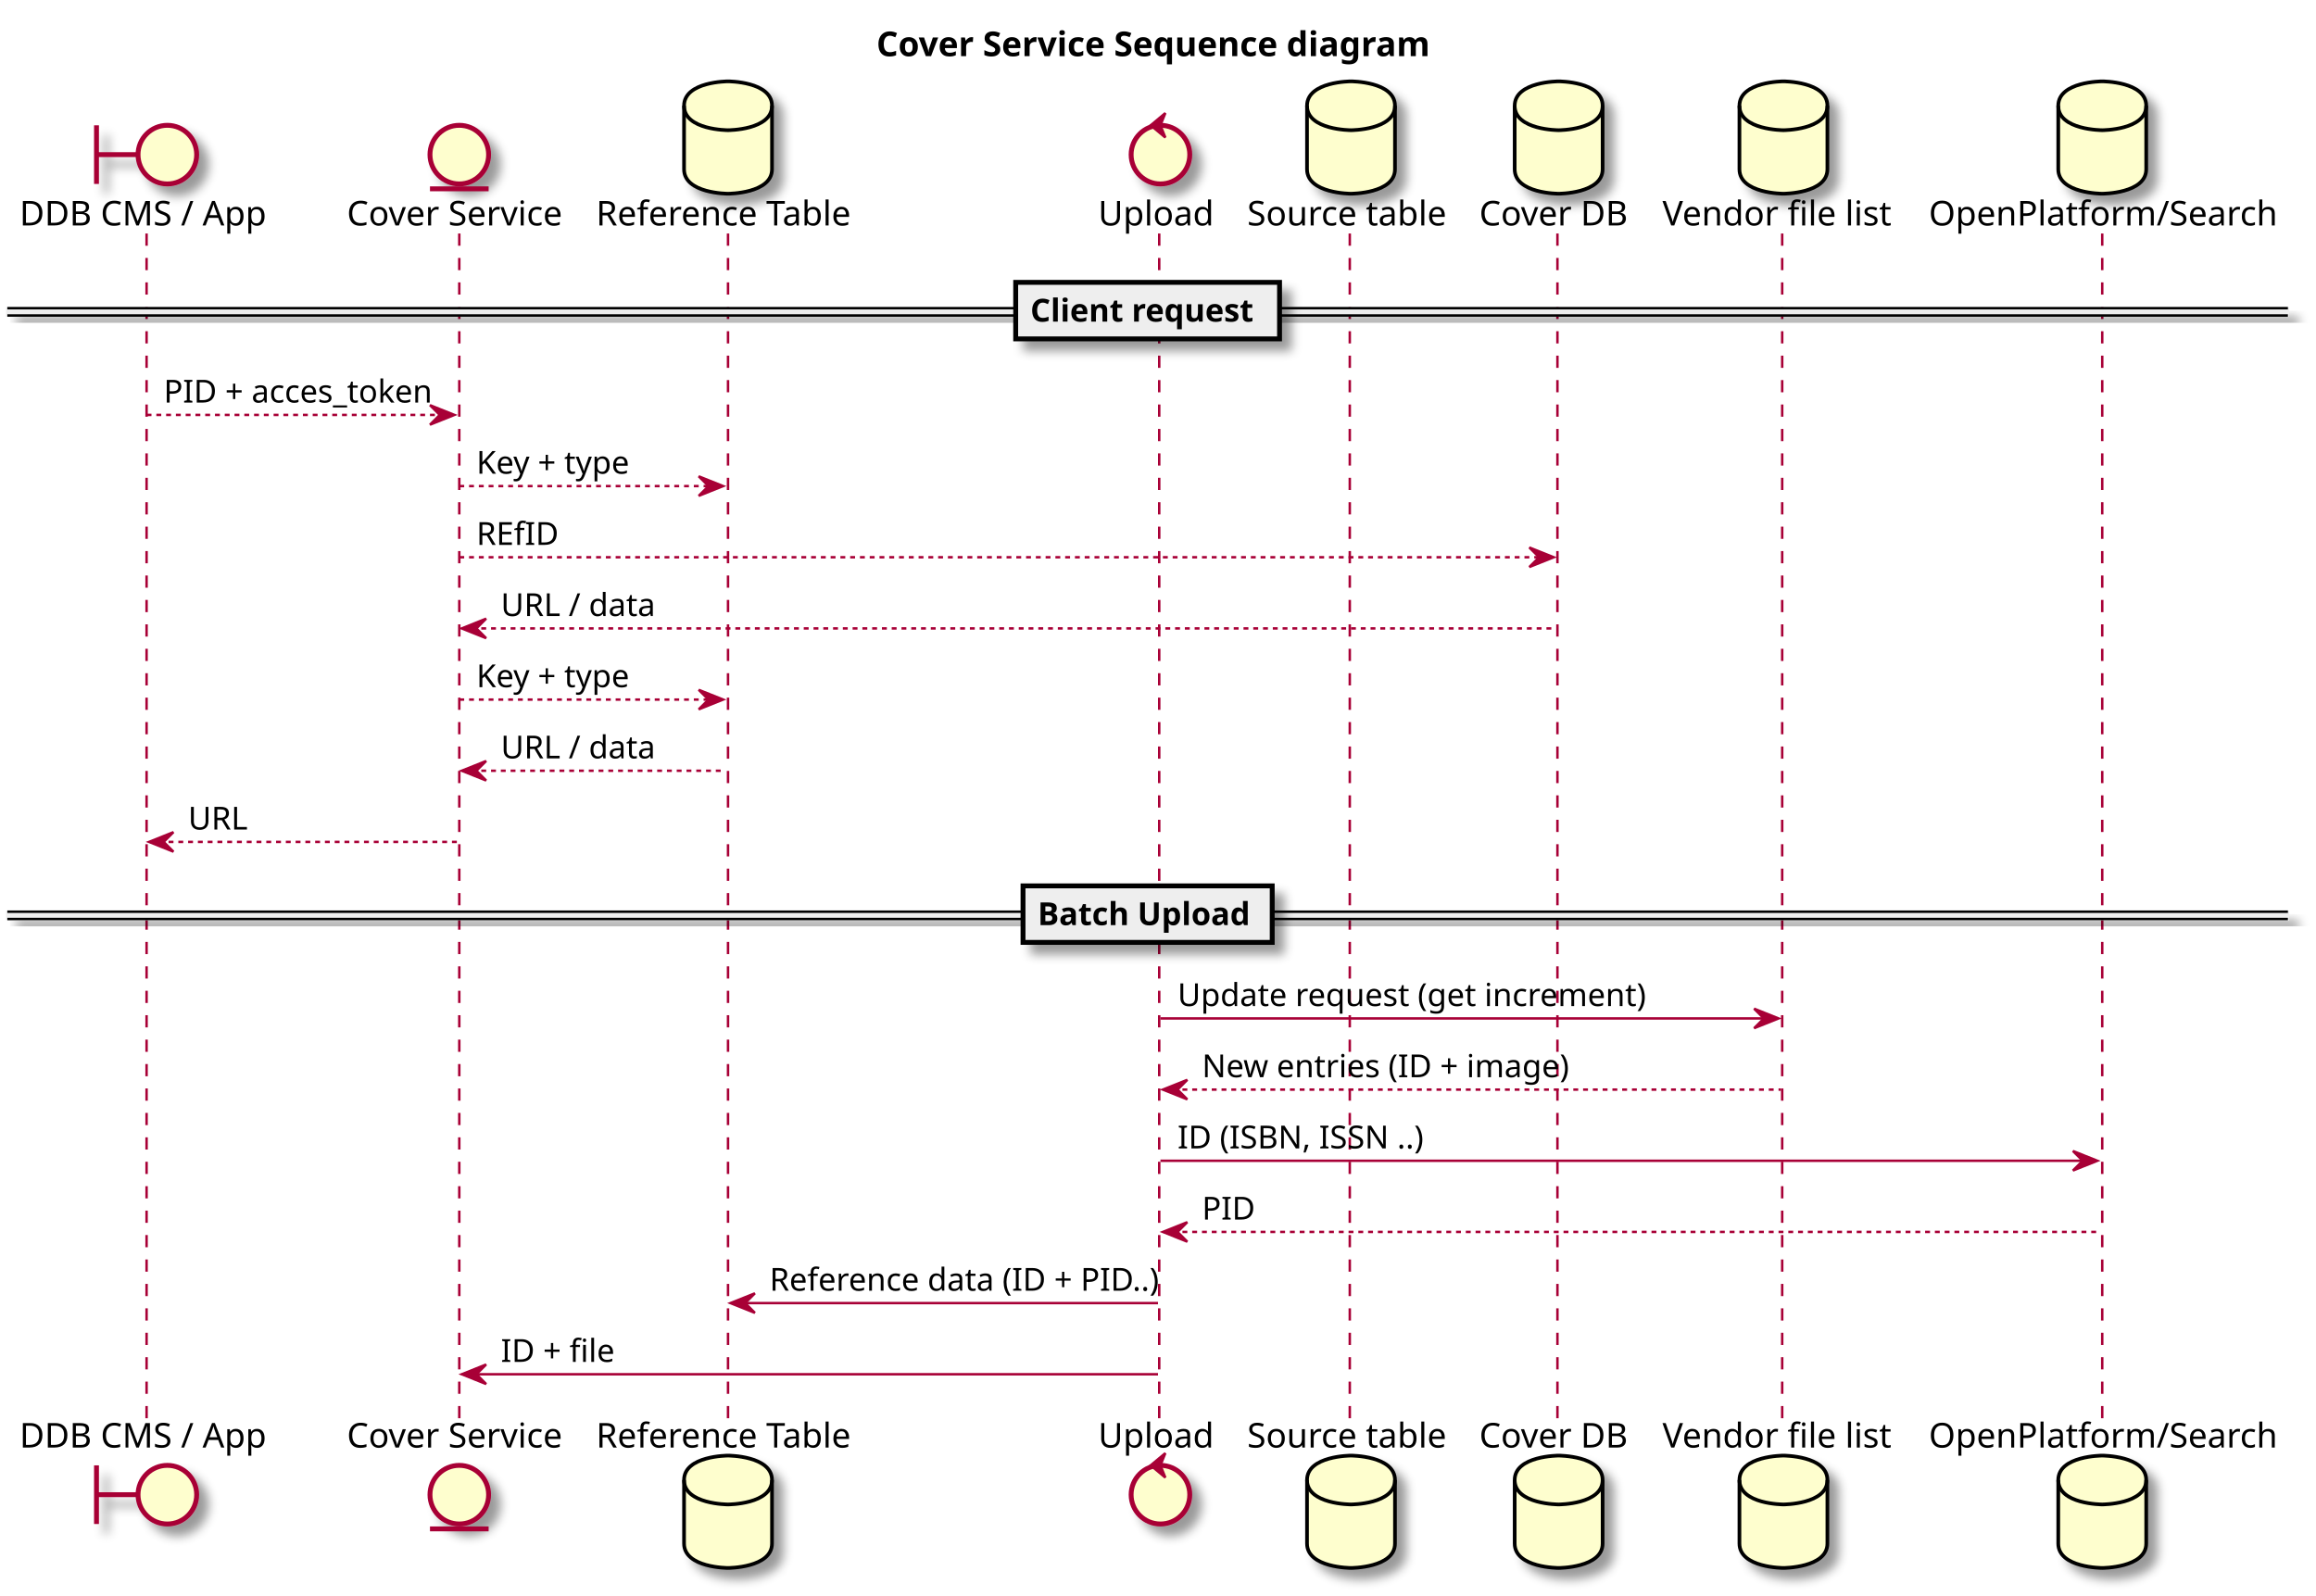
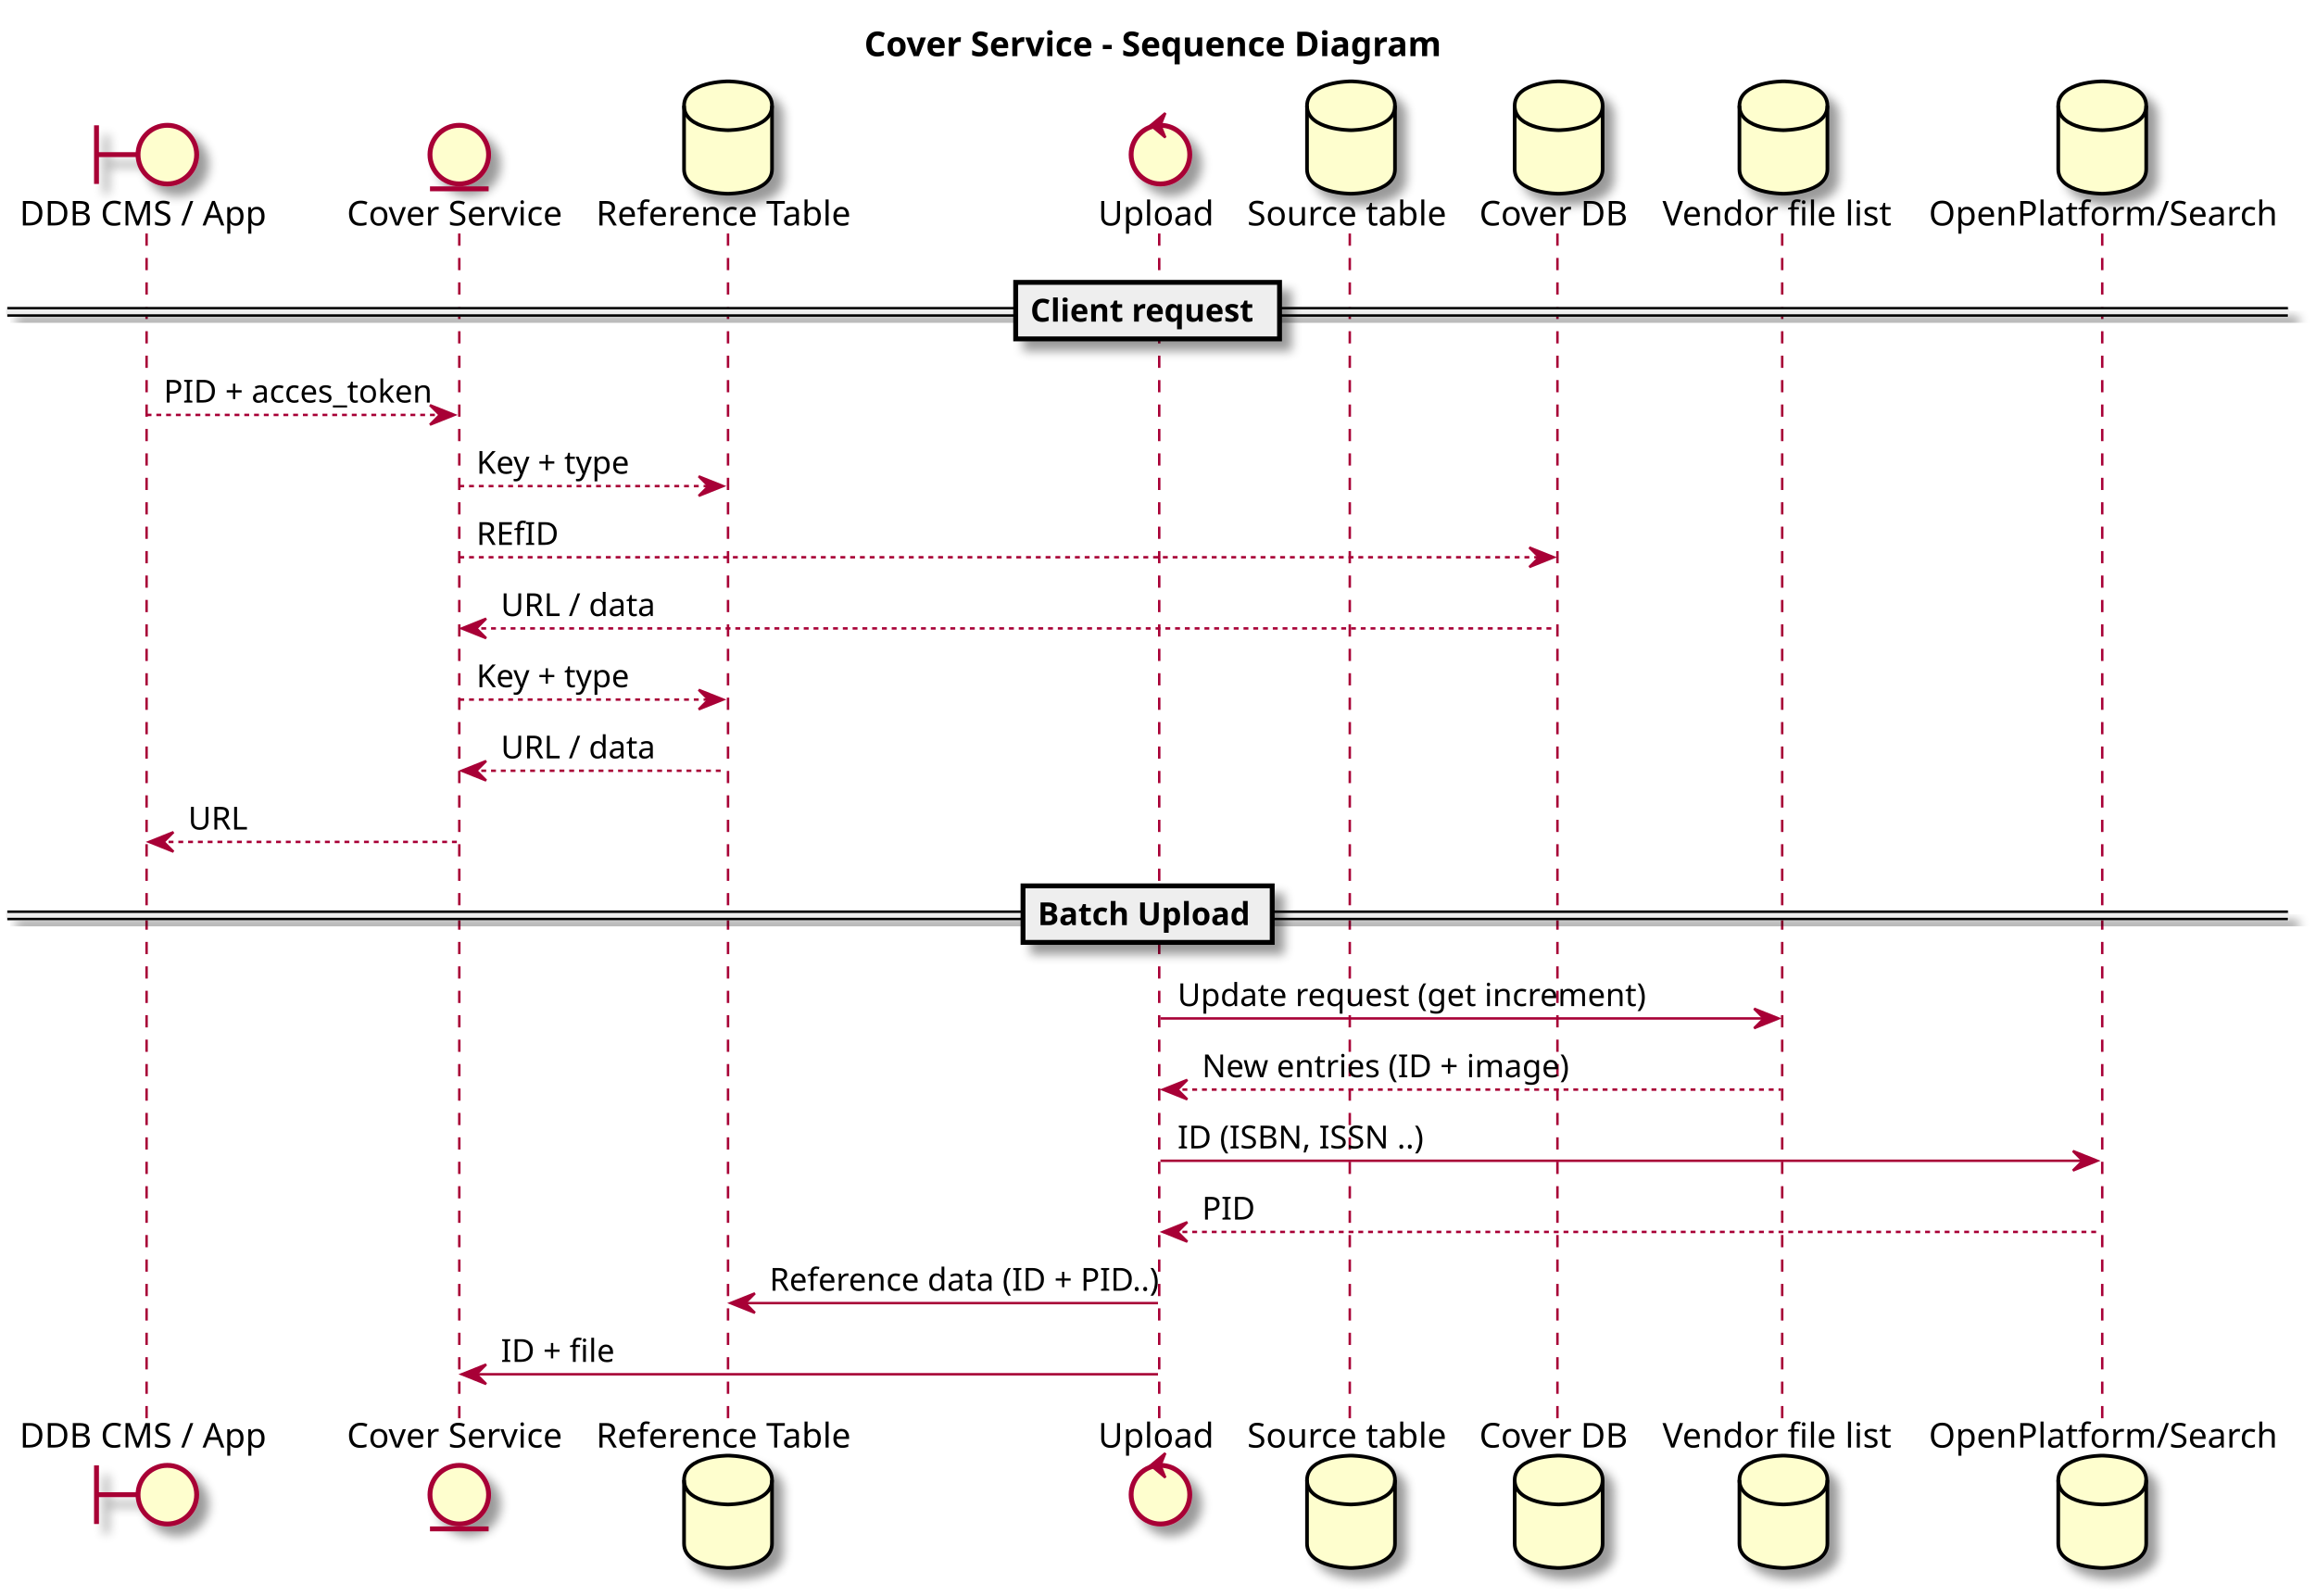
<svg xmlns="http://www.w3.org/2000/svg" contentScriptType="application/ecmascript" contentStyleType="text/css" height="653px" preserveAspectRatio="none" style="width:948px;height:653px;" version="1.1" viewBox="0 0 948 653" width="948px" zoomAndPan="magnify">
  <defs>
-     <filter height="300%" id="fpdf5o008ov5y" width="300%" x="-1" y="-1">
+     <filter height="300%" id="fxxx7rd9tuftf" width="300%" x="-1" y="-1">
      <feGaussianBlur result="blurOut" stdDeviation="2.0" />
      <feColorMatrix in="blurOut" result="blurOut2" type="matrix" values="0 0 0 0 0 0 0 0 0 0 0 0 0 0 0 0 0 0 .4 0" />
      <feOffset dx="4.0" dy="4.0" in="blurOut2" result="blurOut3" />
      <feBlend in="SourceGraphic" in2="blurOut3" mode="normal" />
    </filter>
  </defs>
  <g>
-     <text fill="#000000" font-family="sans-serif" font-size="14" font-weight="bold" lengthAdjust="spacingAndGlyphs" textLength="222" x="358.75" y="22.995">Cover Service Sequence diagram</text>
+     <text fill="#000000" font-family="sans-serif" font-size="14" font-weight="bold" lengthAdjust="spacingAndGlyphs" textLength="232" x="353.75" y="22.995">Cover Service - Sequence Diagram</text>
    <line style="stroke: #A80036; stroke-width: 1.0; stroke-dasharray: 5.0,5.0;" x1="60" x2="60" y1="95.594" y2="580.586" />
    <line style="stroke: #A80036; stroke-width: 1.0; stroke-dasharray: 5.0,5.0;" x1="188" x2="188" y1="95.594" y2="580.586" />
    <line style="stroke: #A80036; stroke-width: 1.0; stroke-dasharray: 5.0,5.0;" x1="298" x2="298" y1="95.594" y2="580.586" />
    <line style="stroke: #A80036; stroke-width: 1.0; stroke-dasharray: 5.0,5.0;" x1="474.5" x2="474.5" y1="95.594" y2="580.586" />
    <line style="stroke: #A80036; stroke-width: 1.0; stroke-dasharray: 5.0,5.0;" x1="552.5" x2="552.5" y1="95.594" y2="580.586" />
    <line style="stroke: #A80036; stroke-width: 1.0; stroke-dasharray: 5.0,5.0;" x1="637.5" x2="637.5" y1="95.594" y2="580.586" />
    <line style="stroke: #A80036; stroke-width: 1.0; stroke-dasharray: 5.0,5.0;" x1="729.5" x2="729.5" y1="95.594" y2="580.586" />
    <line style="stroke: #A80036; stroke-width: 1.0; stroke-dasharray: 5.0,5.0;" x1="860.5" x2="860.5" y1="95.594" y2="580.586" />
    <text fill="#000000" font-family="sans-serif" font-size="14" lengthAdjust="spacingAndGlyphs" textLength="98" x="8" y="92.292">DDB CMS / App</text>
-     <path d="M39.5,51.297 L39.5,75.297 M39.5,63.297 L56.5,63.297 " fill="none" filter="url(#fpdf5o008ov5y)" style="stroke: #A80036; stroke-width: 2.0;" />
-     <ellipse cx="68.5" cy="63.297" fill="#FEFECE" filter="url(#fpdf5o008ov5y)" rx="12" ry="12" style="stroke: #A80036; stroke-width: 2.0;" />
+     <path d="M39.5,51.297 L39.5,75.297 M39.5,63.297 L56.5,63.297 " fill="none" filter="url(#fxxx7rd9tuftf)" style="stroke: #A80036; stroke-width: 2.0;" />
+     <ellipse cx="68.5" cy="63.297" fill="#FEFECE" filter="url(#fxxx7rd9tuftf)" rx="12" ry="12" style="stroke: #A80036; stroke-width: 2.0;" />
    <text fill="#000000" font-family="sans-serif" font-size="14" lengthAdjust="spacingAndGlyphs" textLength="98" x="8" y="592.581">DDB CMS / App</text>
-     <path d="M39.5,599.883 L39.5,623.883 M39.5,611.883 L56.5,611.883 " fill="none" filter="url(#fpdf5o008ov5y)" style="stroke: #A80036; stroke-width: 2.0;" />
-     <ellipse cx="68.5" cy="611.883" fill="#FEFECE" filter="url(#fpdf5o008ov5y)" rx="12" ry="12" style="stroke: #A80036; stroke-width: 2.0;" />
+     <path d="M39.5,599.883 L39.5,623.883 M39.5,611.883 L56.5,611.883 " fill="none" filter="url(#fxxx7rd9tuftf)" style="stroke: #A80036; stroke-width: 2.0;" />
+     <ellipse cx="68.5" cy="611.883" fill="#FEFECE" filter="url(#fxxx7rd9tuftf)" rx="12" ry="12" style="stroke: #A80036; stroke-width: 2.0;" />
    <text fill="#000000" font-family="sans-serif" font-size="14" lengthAdjust="spacingAndGlyphs" textLength="86" x="142" y="92.292">Cover Service</text>
-     <ellipse cx="188" cy="63.297" fill="#FEFECE" filter="url(#fpdf5o008ov5y)" rx="12" ry="12" style="stroke: #A80036; stroke-width: 2.0;" />
+     <ellipse cx="188" cy="63.297" fill="#FEFECE" filter="url(#fxxx7rd9tuftf)" rx="12" ry="12" style="stroke: #A80036; stroke-width: 2.0;" />
    <line style="stroke: #A80036; stroke-width: 2.0;" x1="176" x2="200" y1="77.297" y2="77.297" />
    <text fill="#000000" font-family="sans-serif" font-size="14" lengthAdjust="spacingAndGlyphs" textLength="86" x="142" y="592.581">Cover Service</text>
-     <ellipse cx="188" cy="611.883" fill="#FEFECE" filter="url(#fpdf5o008ov5y)" rx="12" ry="12" style="stroke: #A80036; stroke-width: 2.0;" />
+     <ellipse cx="188" cy="611.883" fill="#FEFECE" filter="url(#fxxx7rd9tuftf)" rx="12" ry="12" style="stroke: #A80036; stroke-width: 2.0;" />
    <line style="stroke: #A80036; stroke-width: 2.0;" x1="176" x2="200" y1="625.883" y2="625.883" />
    <text fill="#000000" font-family="sans-serif" font-size="14" lengthAdjust="spacingAndGlyphs" textLength="102" x="244" y="92.292">Reference Table</text>
-     <path d="M280,43.297 C280,33.297 298,33.297 298,33.297 C298,33.297 316,33.297 316,43.297 L316,69.297 C316,79.297 298,79.297 298,79.297 C298,79.297 280,79.297 280,69.297 L280,43.297 " fill="#FEFECE" filter="url(#fpdf5o008ov5y)" style="stroke: #000000; stroke-width: 1.5;" />
+     <path d="M280,43.297 C280,33.297 298,33.297 298,33.297 C298,33.297 316,33.297 316,43.297 L316,69.297 C316,79.297 298,79.297 298,79.297 C298,79.297 280,79.297 280,69.297 L280,43.297 " fill="#FEFECE" filter="url(#fxxx7rd9tuftf)" style="stroke: #000000; stroke-width: 1.5;" />
    <path d="M280,43.297 C280,53.297 298,53.297 298,53.297 C298,53.297 316,53.297 316,43.297 " fill="none" style="stroke: #000000; stroke-width: 1.5;" />
    <text fill="#000000" font-family="sans-serif" font-size="14" lengthAdjust="spacingAndGlyphs" textLength="102" x="244" y="592.581">Reference Table</text>
-     <path d="M280,605.883 C280,595.883 298,595.883 298,595.883 C298,595.883 316,595.883 316,605.883 L316,631.883 C316,641.883 298,641.883 298,641.883 C298,641.883 280,641.883 280,631.883 L280,605.883 " fill="#FEFECE" filter="url(#fpdf5o008ov5y)" style="stroke: #000000; stroke-width: 1.5;" />
+     <path d="M280,605.883 C280,595.883 298,595.883 298,595.883 C298,595.883 316,595.883 316,605.883 L316,631.883 C316,641.883 298,641.883 298,641.883 C298,641.883 280,641.883 280,631.883 L280,605.883 " fill="#FEFECE" filter="url(#fxxx7rd9tuftf)" style="stroke: #000000; stroke-width: 1.5;" />
    <path d="M280,605.883 C280,615.883 298,615.883 298,615.883 C298,615.883 316,615.883 316,605.883 " fill="none" style="stroke: #000000; stroke-width: 1.5;" />
    <text fill="#000000" font-family="sans-serif" font-size="14" lengthAdjust="spacingAndGlyphs" textLength="45" x="449.5" y="92.292">Upload</text>
-     <ellipse cx="475" cy="63.297" fill="#FEFECE" filter="url(#fpdf5o008ov5y)" rx="12" ry="12" style="stroke: #A80036; stroke-width: 2.0;" />
+     <ellipse cx="475" cy="63.297" fill="#FEFECE" filter="url(#fxxx7rd9tuftf)" rx="12" ry="12" style="stroke: #A80036; stroke-width: 2.0;" />
    <polygon fill="#A80036" points="471,51.297,477,46.297,475,51.297,477,56.297,471,51.297" style="stroke: #A80036; stroke-width: 1.0;" />
    <text fill="#000000" font-family="sans-serif" font-size="14" lengthAdjust="spacingAndGlyphs" textLength="45" x="449.5" y="592.581">Upload</text>
-     <ellipse cx="475" cy="611.883" fill="#FEFECE" filter="url(#fpdf5o008ov5y)" rx="12" ry="12" style="stroke: #A80036; stroke-width: 2.0;" />
+     <ellipse cx="475" cy="611.883" fill="#FEFECE" filter="url(#fxxx7rd9tuftf)" rx="12" ry="12" style="stroke: #A80036; stroke-width: 2.0;" />
    <polygon fill="#A80036" points="471,599.883,477,594.883,475,599.883,477,604.883,471,599.883" style="stroke: #A80036; stroke-width: 1.0;" />
    <text fill="#000000" font-family="sans-serif" font-size="14" lengthAdjust="spacingAndGlyphs" textLength="79" x="510.5" y="92.292">Source table</text>
-     <path d="M535,43.297 C535,33.297 553,33.297 553,33.297 C553,33.297 571,33.297 571,43.297 L571,69.297 C571,79.297 553,79.297 553,79.297 C553,79.297 535,79.297 535,69.297 L535,43.297 " fill="#FEFECE" filter="url(#fpdf5o008ov5y)" style="stroke: #000000; stroke-width: 1.5;" />
+     <path d="M535,43.297 C535,33.297 553,33.297 553,33.297 C553,33.297 571,33.297 571,43.297 L571,69.297 C571,79.297 553,79.297 553,79.297 C553,79.297 535,79.297 535,69.297 L535,43.297 " fill="#FEFECE" filter="url(#fxxx7rd9tuftf)" style="stroke: #000000; stroke-width: 1.5;" />
    <path d="M535,43.297 C535,53.297 553,53.297 553,53.297 C553,53.297 571,53.297 571,43.297 " fill="none" style="stroke: #000000; stroke-width: 1.5;" />
    <text fill="#000000" font-family="sans-serif" font-size="14" lengthAdjust="spacingAndGlyphs" textLength="79" x="510.5" y="592.581">Source table</text>
-     <path d="M535,605.883 C535,595.883 553,595.883 553,595.883 C553,595.883 571,595.883 571,605.883 L571,631.883 C571,641.883 553,641.883 553,641.883 C553,641.883 535,641.883 535,631.883 L535,605.883 " fill="#FEFECE" filter="url(#fpdf5o008ov5y)" style="stroke: #000000; stroke-width: 1.5;" />
+     <path d="M535,605.883 C535,595.883 553,595.883 553,595.883 C553,595.883 571,595.883 571,605.883 L571,631.883 C571,641.883 553,641.883 553,641.883 C553,641.883 535,641.883 535,631.883 L535,605.883 " fill="#FEFECE" filter="url(#fxxx7rd9tuftf)" style="stroke: #000000; stroke-width: 1.5;" />
    <path d="M535,605.883 C535,615.883 553,615.883 553,615.883 C553,615.883 571,615.883 571,605.883 " fill="none" style="stroke: #000000; stroke-width: 1.5;" />
    <text fill="#000000" font-family="sans-serif" font-size="14" lengthAdjust="spacingAndGlyphs" textLength="59" x="605.5" y="92.292">Cover DB</text>
-     <path d="M620,43.297 C620,33.297 638,33.297 638,33.297 C638,33.297 656,33.297 656,43.297 L656,69.297 C656,79.297 638,79.297 638,79.297 C638,79.297 620,79.297 620,69.297 L620,43.297 " fill="#FEFECE" filter="url(#fpdf5o008ov5y)" style="stroke: #000000; stroke-width: 1.5;" />
+     <path d="M620,43.297 C620,33.297 638,33.297 638,33.297 C638,33.297 656,33.297 656,43.297 L656,69.297 C656,79.297 638,79.297 638,79.297 C638,79.297 620,79.297 620,69.297 L620,43.297 " fill="#FEFECE" filter="url(#fxxx7rd9tuftf)" style="stroke: #000000; stroke-width: 1.5;" />
    <path d="M620,43.297 C620,53.297 638,53.297 638,53.297 C638,53.297 656,53.297 656,43.297 " fill="none" style="stroke: #000000; stroke-width: 1.5;" />
    <text fill="#000000" font-family="sans-serif" font-size="14" lengthAdjust="spacingAndGlyphs" textLength="59" x="605.5" y="592.581">Cover DB</text>
-     <path d="M620,605.883 C620,595.883 638,595.883 638,595.883 C638,595.883 656,595.883 656,605.883 L656,631.883 C656,641.883 638,641.883 638,641.883 C638,641.883 620,641.883 620,631.883 L620,605.883 " fill="#FEFECE" filter="url(#fpdf5o008ov5y)" style="stroke: #000000; stroke-width: 1.5;" />
+     <path d="M620,605.883 C620,595.883 638,595.883 638,595.883 C638,595.883 656,595.883 656,605.883 L656,631.883 C656,641.883 638,641.883 638,641.883 C638,641.883 620,641.883 620,631.883 L620,605.883 " fill="#FEFECE" filter="url(#fxxx7rd9tuftf)" style="stroke: #000000; stroke-width: 1.5;" />
    <path d="M620,605.883 C620,615.883 638,615.883 638,615.883 C638,615.883 656,615.883 656,605.883 " fill="none" style="stroke: #000000; stroke-width: 1.5;" />
    <text fill="#000000" font-family="sans-serif" font-size="14" lengthAdjust="spacingAndGlyphs" textLength="93" x="680.5" y="92.292">Vendor file list</text>
-     <path d="M712,43.297 C712,33.297 730,33.297 730,33.297 C730,33.297 748,33.297 748,43.297 L748,69.297 C748,79.297 730,79.297 730,79.297 C730,79.297 712,79.297 712,69.297 L712,43.297 " fill="#FEFECE" filter="url(#fpdf5o008ov5y)" style="stroke: #000000; stroke-width: 1.5;" />
+     <path d="M712,43.297 C712,33.297 730,33.297 730,33.297 C730,33.297 748,33.297 748,43.297 L748,69.297 C748,79.297 730,79.297 730,79.297 C730,79.297 712,79.297 712,69.297 L712,43.297 " fill="#FEFECE" filter="url(#fxxx7rd9tuftf)" style="stroke: #000000; stroke-width: 1.5;" />
    <path d="M712,43.297 C712,53.297 730,53.297 730,53.297 C730,53.297 748,53.297 748,43.297 " fill="none" style="stroke: #000000; stroke-width: 1.5;" />
    <text fill="#000000" font-family="sans-serif" font-size="14" lengthAdjust="spacingAndGlyphs" textLength="93" x="680.5" y="592.581">Vendor file list</text>
-     <path d="M712,605.883 C712,595.883 730,595.883 730,595.883 C730,595.883 748,595.883 748,605.883 L748,631.883 C748,641.883 730,641.883 730,641.883 C730,641.883 712,641.883 712,631.883 L712,605.883 " fill="#FEFECE" filter="url(#fpdf5o008ov5y)" style="stroke: #000000; stroke-width: 1.5;" />
+     <path d="M712,605.883 C712,595.883 730,595.883 730,595.883 C730,595.883 748,595.883 748,605.883 L748,631.883 C748,641.883 730,641.883 730,641.883 C730,641.883 712,641.883 712,631.883 L712,605.883 " fill="#FEFECE" filter="url(#fxxx7rd9tuftf)" style="stroke: #000000; stroke-width: 1.5;" />
    <path d="M712,605.883 C712,615.883 730,615.883 730,615.883 C730,615.883 748,615.883 748,605.883 " fill="none" style="stroke: #000000; stroke-width: 1.5;" />
    <text fill="#000000" font-family="sans-serif" font-size="14" lengthAdjust="spacingAndGlyphs" textLength="136" x="789.5" y="92.292">OpenPlatform/Search</text>
-     <path d="M842.5,43.297 C842.5,33.297 860.5,33.297 860.5,33.297 C860.5,33.297 878.5,33.297 878.5,43.297 L878.5,69.297 C878.5,79.297 860.5,79.297 860.5,79.297 C860.5,79.297 842.5,79.297 842.5,69.297 L842.5,43.297 " fill="#FEFECE" filter="url(#fpdf5o008ov5y)" style="stroke: #000000; stroke-width: 1.5;" />
+     <path d="M842.5,43.297 C842.5,33.297 860.5,33.297 860.5,33.297 C860.5,33.297 878.5,33.297 878.5,43.297 L878.5,69.297 C878.5,79.297 860.5,79.297 860.5,79.297 C860.5,79.297 842.5,79.297 842.5,69.297 L842.5,43.297 " fill="#FEFECE" filter="url(#fxxx7rd9tuftf)" style="stroke: #000000; stroke-width: 1.5;" />
    <path d="M842.5,43.297 C842.5,53.297 860.5,53.297 860.5,53.297 C860.5,53.297 878.5,53.297 878.5,43.297 " fill="none" style="stroke: #000000; stroke-width: 1.5;" />
    <text fill="#000000" font-family="sans-serif" font-size="14" lengthAdjust="spacingAndGlyphs" textLength="136" x="789.5" y="592.581">OpenPlatform/Search</text>
-     <path d="M842.5,605.883 C842.5,595.883 860.5,595.883 860.5,595.883 C860.5,595.883 878.5,595.883 878.5,605.883 L878.5,631.883 C878.5,641.883 860.5,641.883 860.5,641.883 C860.5,641.883 842.5,641.883 842.5,631.883 L842.5,605.883 " fill="#FEFECE" filter="url(#fpdf5o008ov5y)" style="stroke: #000000; stroke-width: 1.5;" />
+     <path d="M842.5,605.883 C842.5,595.883 860.5,595.883 860.5,595.883 C860.5,595.883 878.5,595.883 878.5,605.883 L878.5,631.883 C878.5,641.883 860.5,641.883 860.5,641.883 C860.5,641.883 842.5,641.883 842.5,631.883 L842.5,605.883 " fill="#FEFECE" filter="url(#fxxx7rd9tuftf)" style="stroke: #000000; stroke-width: 1.5;" />
    <path d="M842.5,605.883 C842.5,615.883 860.5,615.883 860.5,615.883 C860.5,615.883 878.5,615.883 878.5,605.883 " fill="none" style="stroke: #000000; stroke-width: 1.5;" />
-     <rect fill="#EEEEEE" filter="url(#fpdf5o008ov5y)" height="3" style="stroke: #EEEEEE; stroke-width: 1.0;" width="933.5" x="3" y="126.16" />
+     <rect fill="#EEEEEE" filter="url(#fxxx7rd9tuftf)" height="3" style="stroke: #EEEEEE; stroke-width: 1.0;" width="933.5" x="3" y="126.16" />
    <line style="stroke: #000000; stroke-width: 1.0;" x1="3" x2="936.5" y1="126.16" y2="126.16" />
    <line style="stroke: #000000; stroke-width: 1.0;" x1="3" x2="936.5" y1="129.16" y2="129.16" />
-     <rect fill="#EEEEEE" filter="url(#fpdf5o008ov5y)" height="23.133" style="stroke: #000000; stroke-width: 2.0;" width="108" x="415.75" y="115.594" />
+     <rect fill="#EEEEEE" filter="url(#fxxx7rd9tuftf)" height="23.133" style="stroke: #000000; stroke-width: 2.0;" width="108" x="415.75" y="115.594" />
    <text fill="#000000" font-family="sans-serif" font-size="13" font-weight="bold" lengthAdjust="spacingAndGlyphs" textLength="91" x="421.75" y="131.661">Client request</text>
    <polygon fill="#A80036" points="176,165.859,186,169.859,176,173.859,180,169.859" style="stroke: #A80036; stroke-width: 1.0;" />
    <line style="stroke: #A80036; stroke-width: 1.0; stroke-dasharray: 2.0,2.0;" x1="60" x2="182" y1="169.859" y2="169.859" />
    <text fill="#000000" font-family="sans-serif" font-size="13" lengthAdjust="spacingAndGlyphs" textLength="104" x="67" y="164.793">PID + acces_token</text>
    <polygon fill="#A80036" points="286,194.992,296,198.992,286,202.992,290,198.992" style="stroke: #A80036; stroke-width: 1.0;" />
    <line style="stroke: #A80036; stroke-width: 1.0; stroke-dasharray: 2.0,2.0;" x1="188" x2="292" y1="198.992" y2="198.992" />
    <text fill="#000000" font-family="sans-serif" font-size="13" lengthAdjust="spacingAndGlyphs" textLength="59" x="195" y="193.926">Key + type</text>
    <polygon fill="#A80036" points="626,224.125,636,228.125,626,232.125,630,228.125" style="stroke: #A80036; stroke-width: 1.0;" />
    <line style="stroke: #A80036; stroke-width: 1.0; stroke-dasharray: 2.0,2.0;" x1="188" x2="632" y1="228.125" y2="228.125" />
    <text fill="#000000" font-family="sans-serif" font-size="13" lengthAdjust="spacingAndGlyphs" textLength="33" x="195" y="223.059">REfID</text>
    <polygon fill="#A80036" points="199,253.258,189,257.258,199,261.258,195,257.258" style="stroke: #A80036; stroke-width: 1.0;" />
    <line style="stroke: #A80036; stroke-width: 1.0; stroke-dasharray: 2.0,2.0;" x1="193" x2="637" y1="257.258" y2="257.258" />
    <text fill="#000000" font-family="sans-serif" font-size="13" lengthAdjust="spacingAndGlyphs" textLength="60" x="205" y="252.192">URL / data</text>
    <polygon fill="#A80036" points="286,282.391,296,286.391,286,290.391,290,286.391" style="stroke: #A80036; stroke-width: 1.0;" />
    <line style="stroke: #A80036; stroke-width: 1.0; stroke-dasharray: 2.0,2.0;" x1="188" x2="292" y1="286.391" y2="286.391" />
    <text fill="#000000" font-family="sans-serif" font-size="13" lengthAdjust="spacingAndGlyphs" textLength="59" x="195" y="281.325">Key + type</text>
    <polygon fill="#A80036" points="199,311.523,189,315.523,199,319.523,195,315.523" style="stroke: #A80036; stroke-width: 1.0;" />
    <line style="stroke: #A80036; stroke-width: 1.0; stroke-dasharray: 2.0,2.0;" x1="193" x2="297" y1="315.523" y2="315.523" />
    <text fill="#000000" font-family="sans-serif" font-size="13" lengthAdjust="spacingAndGlyphs" textLength="60" x="205" y="310.457">URL / data</text>
    <polygon fill="#A80036" points="71,340.656,61,344.656,71,348.656,67,344.656" style="stroke: #A80036; stroke-width: 1.0;" />
    <line style="stroke: #A80036; stroke-width: 1.0; stroke-dasharray: 2.0,2.0;" x1="65" x2="187" y1="344.656" y2="344.656" />
    <text fill="#000000" font-family="sans-serif" font-size="13" lengthAdjust="spacingAndGlyphs" textLength="23" x="77" y="339.59">URL</text>
-     <rect fill="#EEEEEE" filter="url(#fpdf5o008ov5y)" height="3" style="stroke: #EEEEEE; stroke-width: 1.0;" width="933.5" x="3" y="373.223" />
+     <rect fill="#EEEEEE" filter="url(#fxxx7rd9tuftf)" height="3" style="stroke: #EEEEEE; stroke-width: 1.0;" width="933.5" x="3" y="373.223" />
    <line style="stroke: #000000; stroke-width: 1.0;" x1="3" x2="936.5" y1="373.223" y2="373.223" />
    <line style="stroke: #000000; stroke-width: 1.0;" x1="3" x2="936.5" y1="376.223" y2="376.223" />
-     <rect fill="#EEEEEE" filter="url(#fpdf5o008ov5y)" height="23.133" style="stroke: #000000; stroke-width: 2.0;" width="102" x="418.75" y="362.656" />
+     <rect fill="#EEEEEE" filter="url(#fxxx7rd9tuftf)" height="23.133" style="stroke: #000000; stroke-width: 2.0;" width="102" x="418.75" y="362.656" />
    <text fill="#000000" font-family="sans-serif" font-size="13" font-weight="bold" lengthAdjust="spacingAndGlyphs" textLength="85" x="424.75" y="378.723">Batch Upload</text>
    <polygon fill="#A80036" points="718,412.922,728,416.922,718,420.922,722,416.922" style="stroke: #A80036; stroke-width: 1.0;" />
    <line style="stroke: #A80036; stroke-width: 1.0;" x1="475" x2="724" y1="416.922" y2="416.922" />
    <text fill="#000000" font-family="sans-serif" font-size="13" lengthAdjust="spacingAndGlyphs" textLength="182" x="482" y="411.856">Update request (get increment)</text>
    <polygon fill="#A80036" points="486,442.055,476,446.055,486,450.055,482,446.055" style="stroke: #A80036; stroke-width: 1.0;" />
    <line style="stroke: #A80036; stroke-width: 1.0; stroke-dasharray: 2.0,2.0;" x1="480" x2="729" y1="446.055" y2="446.055" />
    <text fill="#000000" font-family="sans-serif" font-size="13" lengthAdjust="spacingAndGlyphs" textLength="142" x="492" y="440.989">New entries (ID + image)</text>
    <polygon fill="#A80036" points="848.5,471.188,858.5,475.188,848.5,479.188,852.5,475.188" style="stroke: #A80036; stroke-width: 1.0;" />
    <line style="stroke: #A80036; stroke-width: 1.0;" x1="475" x2="854.5" y1="475.188" y2="475.188" />
    <text fill="#000000" font-family="sans-serif" font-size="13" lengthAdjust="spacingAndGlyphs" textLength="97" x="482" y="470.122">ID (ISBN, ISSN ..)</text>
    <polygon fill="#A80036" points="486,500.32,476,504.32,486,508.32,482,504.32" style="stroke: #A80036; stroke-width: 1.0;" />
    <line style="stroke: #A80036; stroke-width: 1.0; stroke-dasharray: 2.0,2.0;" x1="480" x2="859.5" y1="504.32" y2="504.32" />
    <text fill="#000000" font-family="sans-serif" font-size="13" lengthAdjust="spacingAndGlyphs" textLength="21" x="492" y="499.254">PID</text>
    <polygon fill="#A80036" points="309,529.453,299,533.453,309,537.453,305,533.453" style="stroke: #A80036; stroke-width: 1.0;" />
    <line style="stroke: #A80036; stroke-width: 1.0;" x1="303" x2="474" y1="533.453" y2="533.453" />
    <text fill="#000000" font-family="sans-serif" font-size="13" lengthAdjust="spacingAndGlyphs" textLength="153" x="315" y="528.387">Reference data (ID + PID..)</text>
    <polygon fill="#A80036" points="199,558.586,189,562.586,199,566.586,195,562.586" style="stroke: #A80036; stroke-width: 1.0;" />
    <line style="stroke: #A80036; stroke-width: 1.0;" x1="193" x2="474" y1="562.586" y2="562.586" />
    <text fill="#000000" font-family="sans-serif" font-size="13" lengthAdjust="spacingAndGlyphs" textLength="44" x="205" y="557.52">ID + file</text>
  </g>
</svg>
